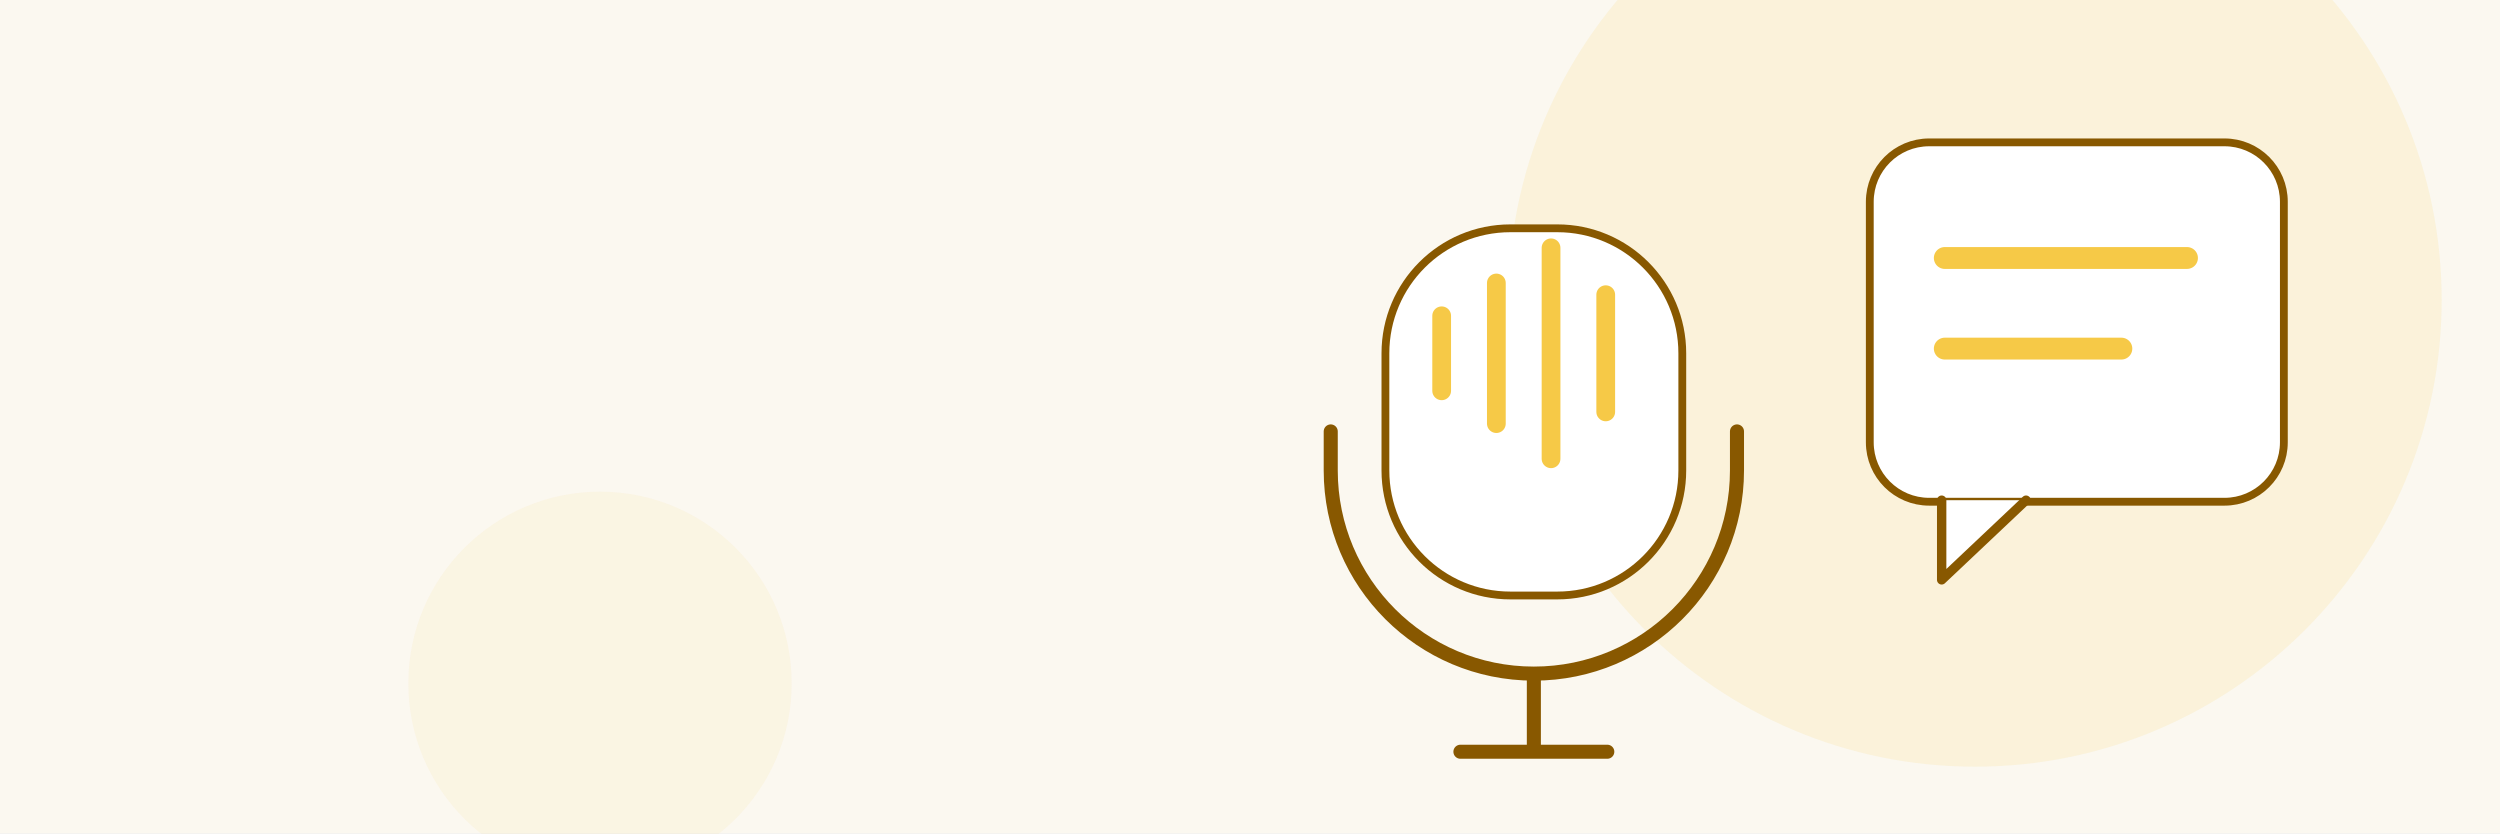
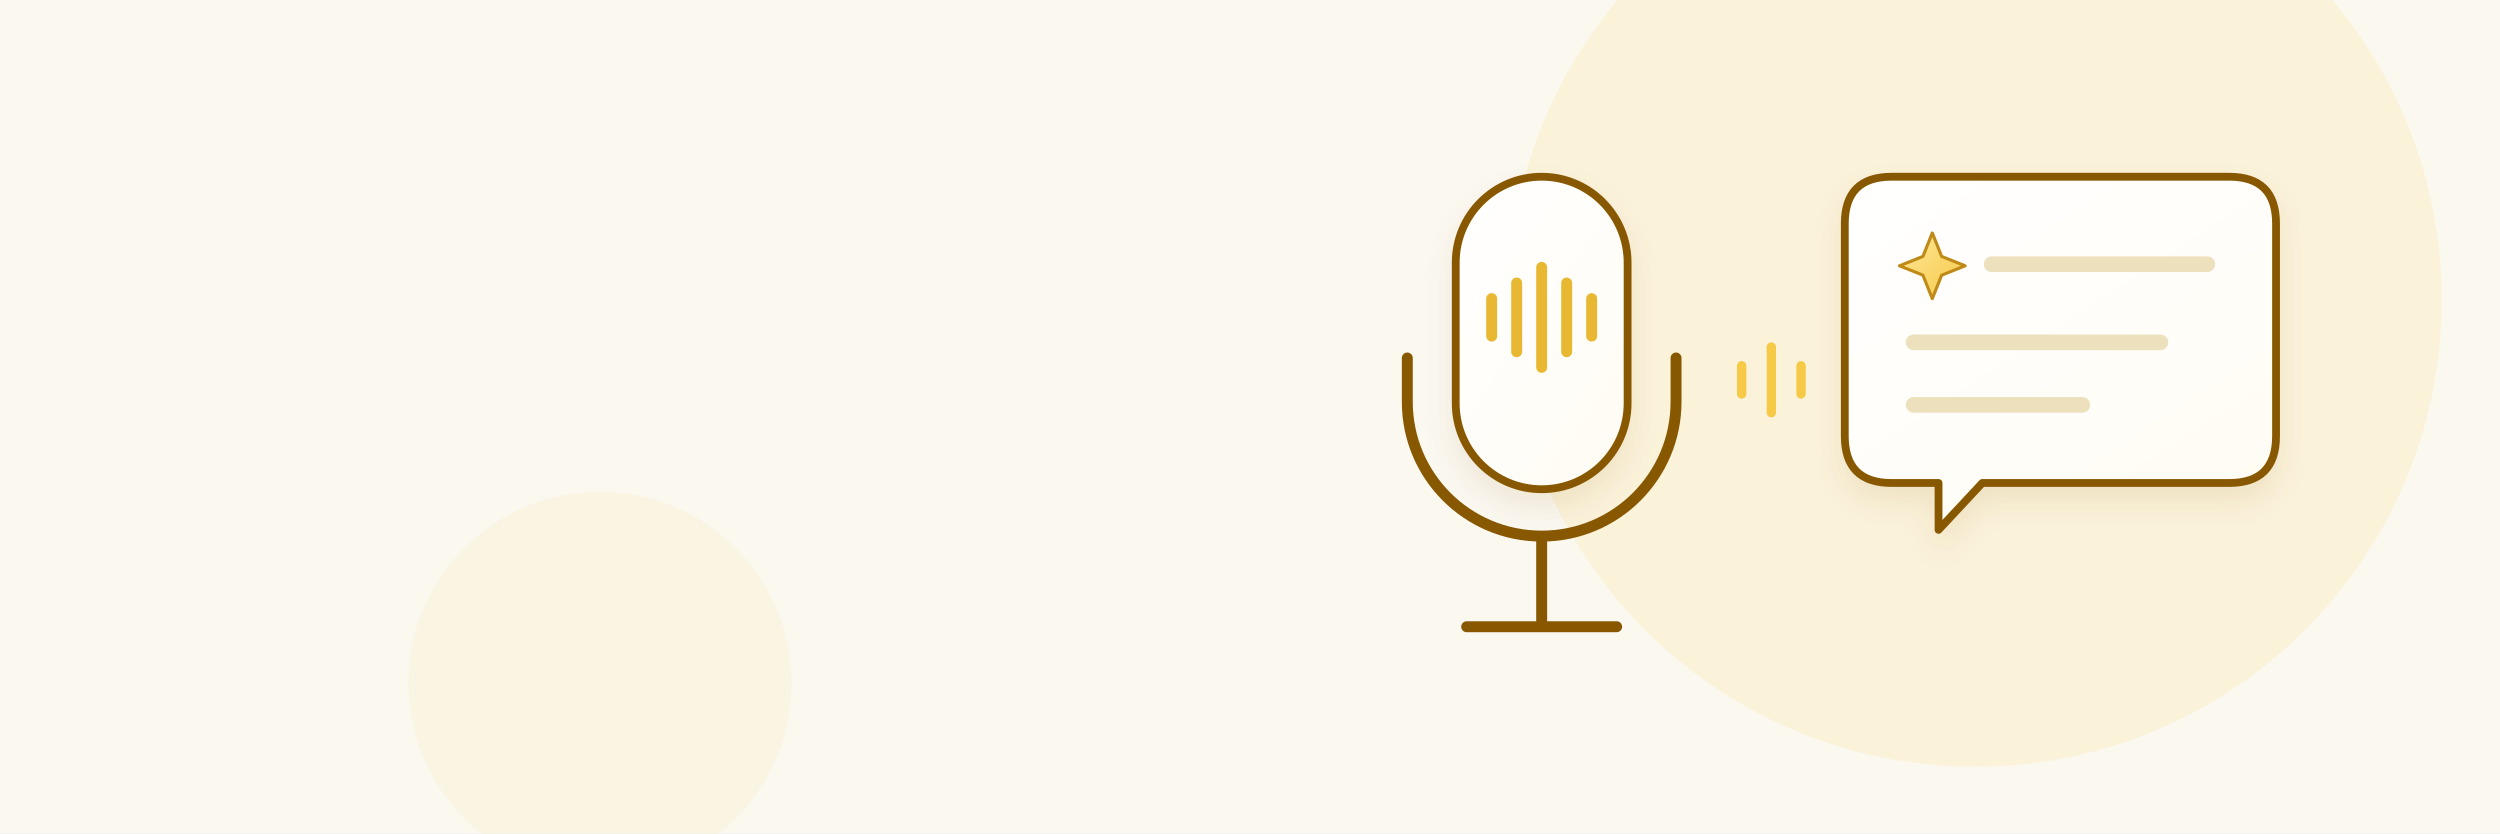
<svg xmlns="http://www.w3.org/2000/svg" viewBox="0 0 1440 480" width="1440" height="480" role="img">
+   <defs>
+     <linearGradient id="paper" x1="0" y1="0" x2="0.8" y2="1">
+       <stop stop-color="#fff" />
+       <stop offset="1" stop-color="#fffcf4" />
+     </linearGradient>
+     <linearGradient id="gold" x1="0" y1="0" x2="1" y2="1">
+       <stop stop-color="#ffe89a" />
+       <stop offset="1" stop-color="#f6c947" />
+     </linearGradient>
+     <filter id="soft-shadow" x="-30%" y="-30%" width="160%" height="170%" color-interpolation-filters="sRGB">
+       <feDropShadow dx="0" dy="10" stdDeviation="9" flood-color="#885800" flood-opacity=".1" />
+     </filter>
+   </defs>
  <rect width="1440" height="480" fill="#fbf8f0" />
  <circle cx="1137.6" cy="172.8" r="268.8" fill="#f6c947" opacity=".13" />
  <circle cx="345.6" cy="393.6" r="110.4" fill="#f6c947" opacity=".08" />
  <g transform="translate(1050 235) scale(0.9)">
-     <rect x="-280" y="-115" width="190" height="235" rx="80" fill="white" stroke="#885800" stroke-width="5" />
-     <path d="M -315 15 v 25 a 130 130 0 0 0 260 0 v -25 M -185 171 v 47 M -232 220 h 94" fill="none" stroke="#885800" stroke-width="9" stroke-linecap="round" stroke-linejoin="round" />
-     <path d="M -244 -59.0 v 48" fill="none" stroke="#f6c947" stroke-width="12" stroke-linecap="round" stroke-linejoin="round" />
-     <path d="M -209 -80.0 v 90" fill="none" stroke="#f6c947" stroke-width="12" stroke-linecap="round" stroke-linejoin="round" />
-     <path d="M -174 -102.5 v 135" fill="none" stroke="#f6c947" stroke-width="12" stroke-linecap="round" stroke-linejoin="round" />
-     <path d="M -139 -72.5 v 75" fill="none" stroke="#f6c947" stroke-width="12" stroke-linecap="round" stroke-linejoin="round" />
-     <rect x="30" y="-170" width="265" height="230" rx="38" fill="white" stroke="#885800" stroke-width="5" />
-     <path d="M 76 59 v 51 l 54 -51" fill="white" stroke="#885800" stroke-width="6" stroke-linecap="round" stroke-linejoin="round" />
-     <path d="M 78 -96 h 155 M 78 -38 h 113" fill="none" stroke="#f6c947" stroke-width="14" stroke-linecap="round" stroke-linejoin="round" />
+     <g filter="url(#soft-shadow)">
+       <rect x="-235" y="-148" width="110" height="200" rx="55" fill="url(#paper)" stroke="#885800" stroke-width="5" />
+       <path d="M44-148 H260 Q290-148 290-118 V18 Q290 48 260 48 H102 L74 78 V48 H44 Q14 48 14 18 V-118 Q14-148 44-148Z" fill="url(#paper)" stroke="#885800" stroke-width="5" stroke-linejoin="round" />
+     </g>
+     <g fill="none" stroke-linecap="round" stroke-linejoin="round">
+       <path d="M-266-32 V-4 A86 86 0 0 0-94-4 V-32 M-180 82 V140 M-228 140 H-132" stroke="#885800" stroke-width="7" />
+       <path d="M-212-70 V-46 M-196-80 V-36 M-180-90 V-26 M-164-80 V-36 M-148-70 V-46" stroke="#e8b833" stroke-width="7" />
+       <path d="M-52-27 V-9 M-33-39 V3 M-14-27 V-9" stroke="#f6c947" stroke-width="6" />
+       <path d="M108-92 H246 M58-42 H216 M58-2 H166" stroke="#ede0bc" stroke-width="10" />
+     </g>
+     <path d="M70-112 L76-97 91-91 76-85 70-70 64-85 49-91 64-97Z" fill="url(#gold)" stroke="#c08a19" stroke-width="2" stroke-linejoin="round" />
  </g>
</svg>
